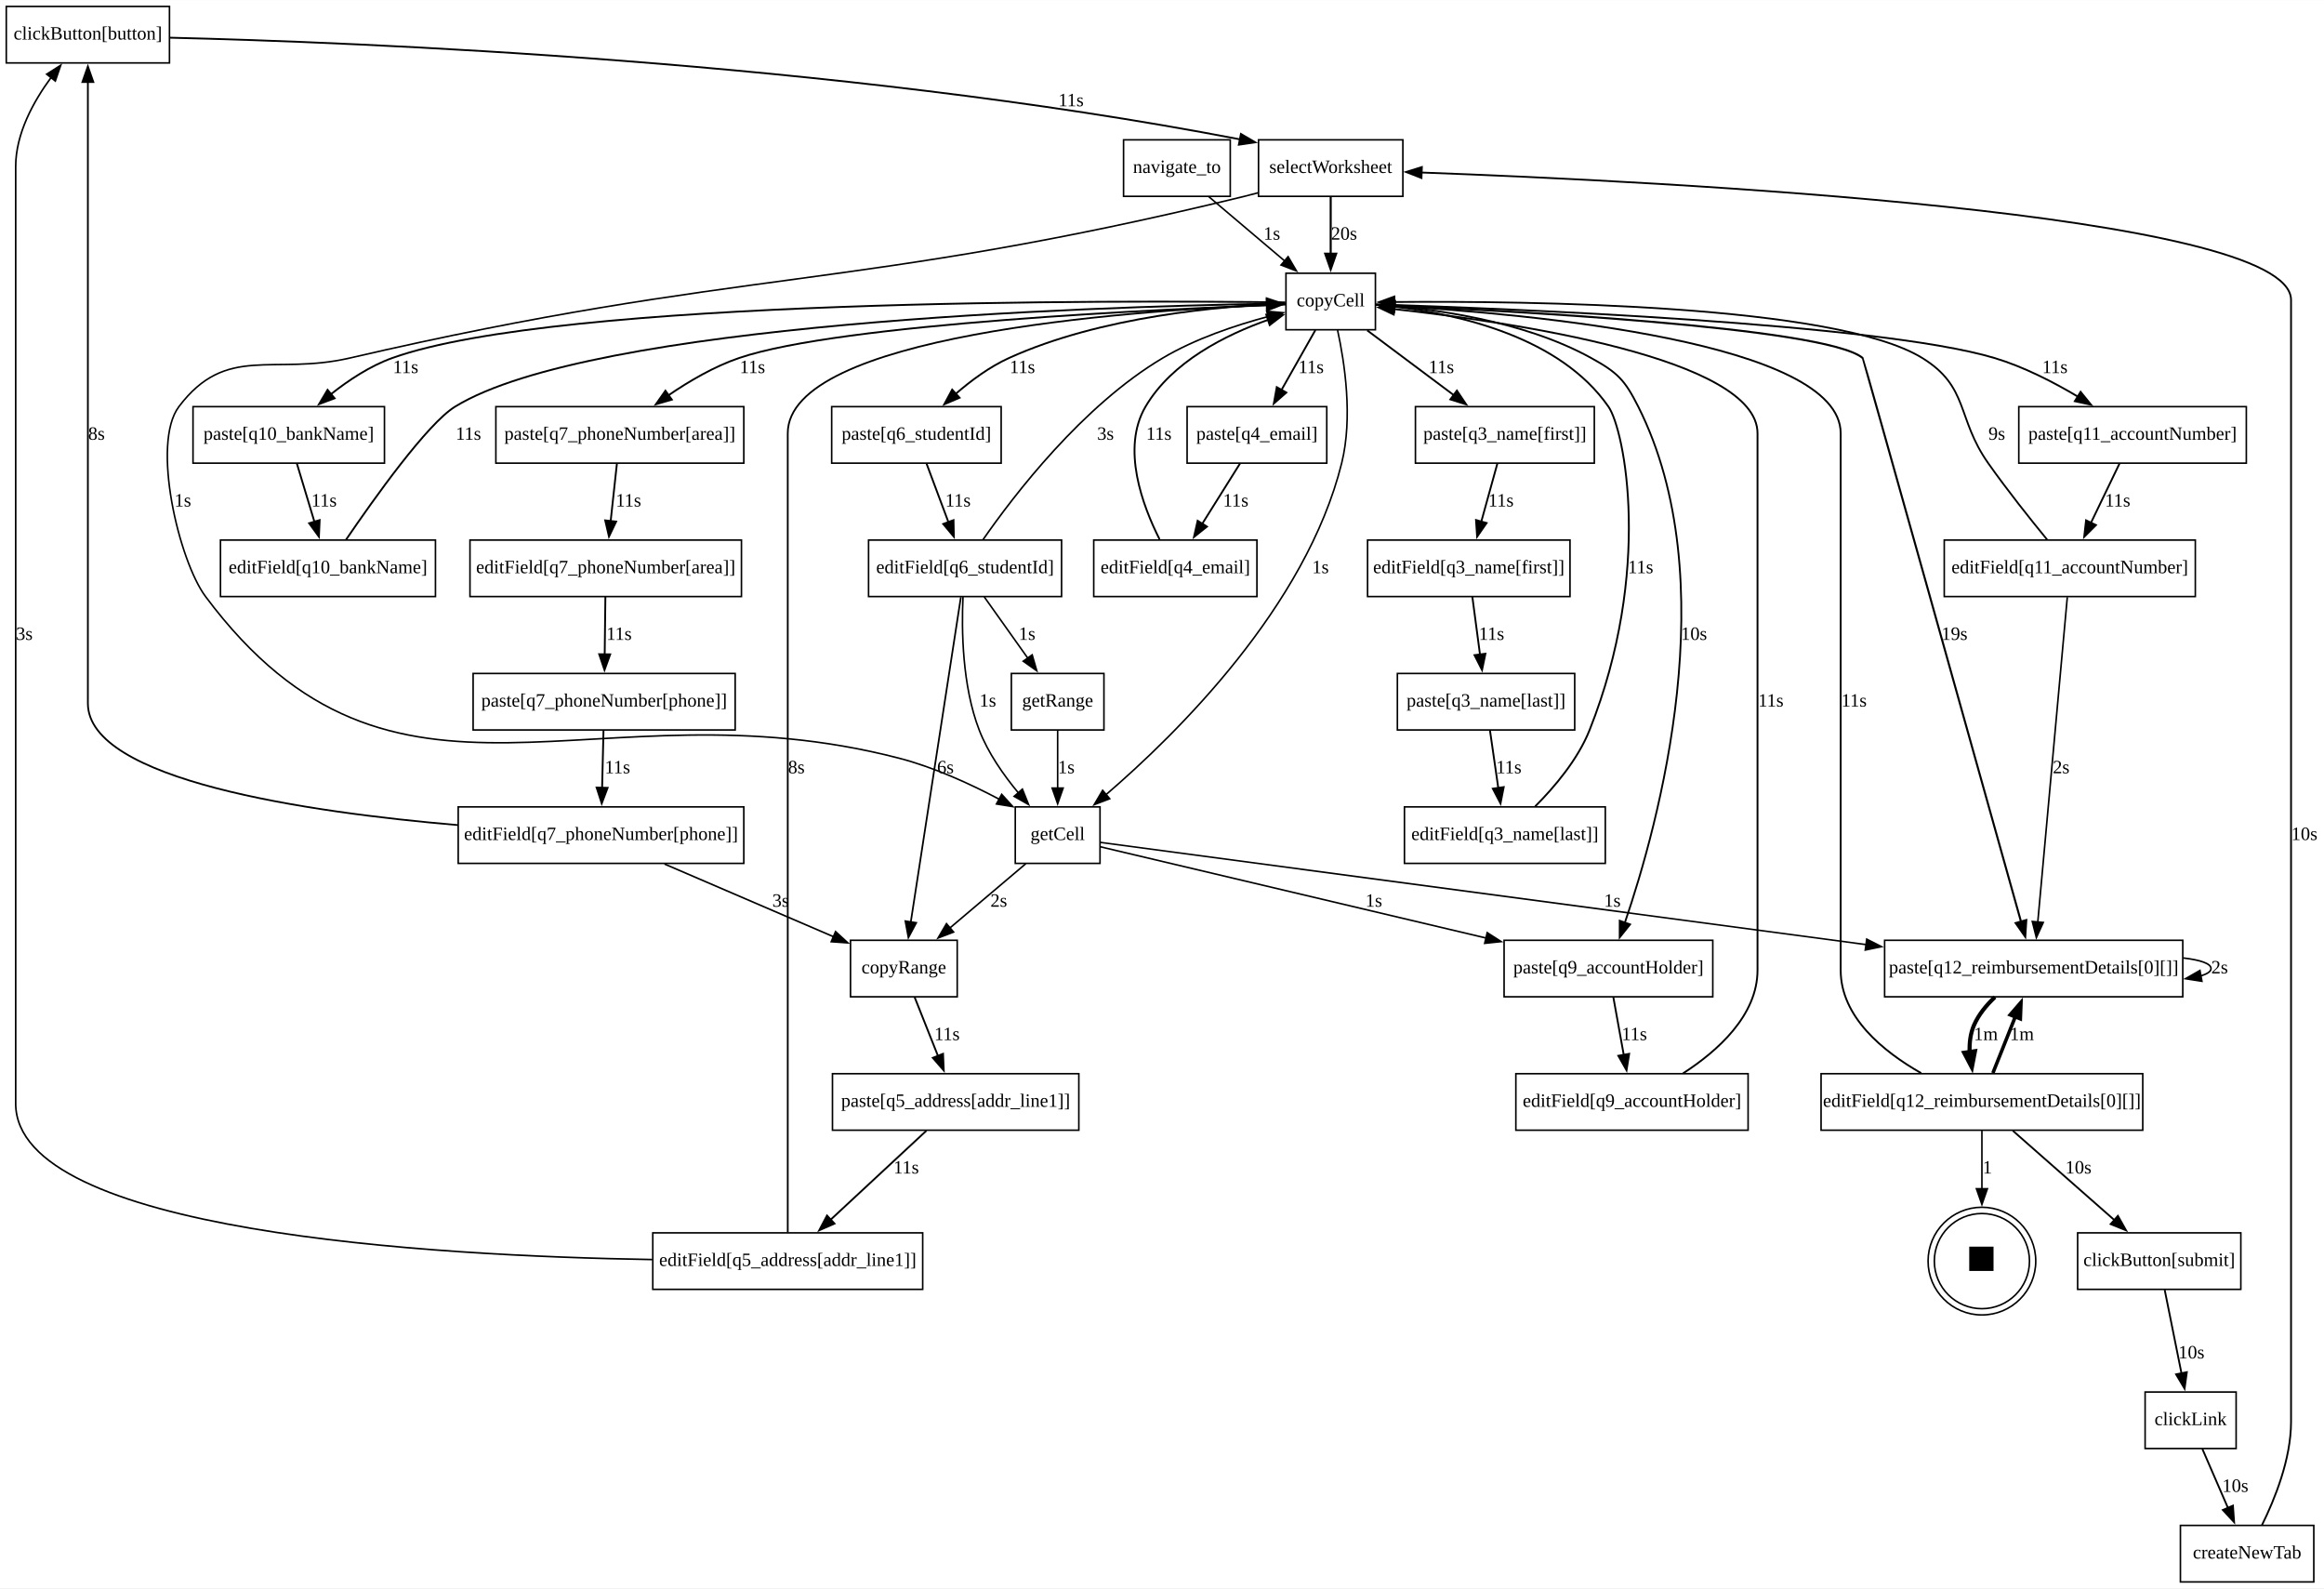
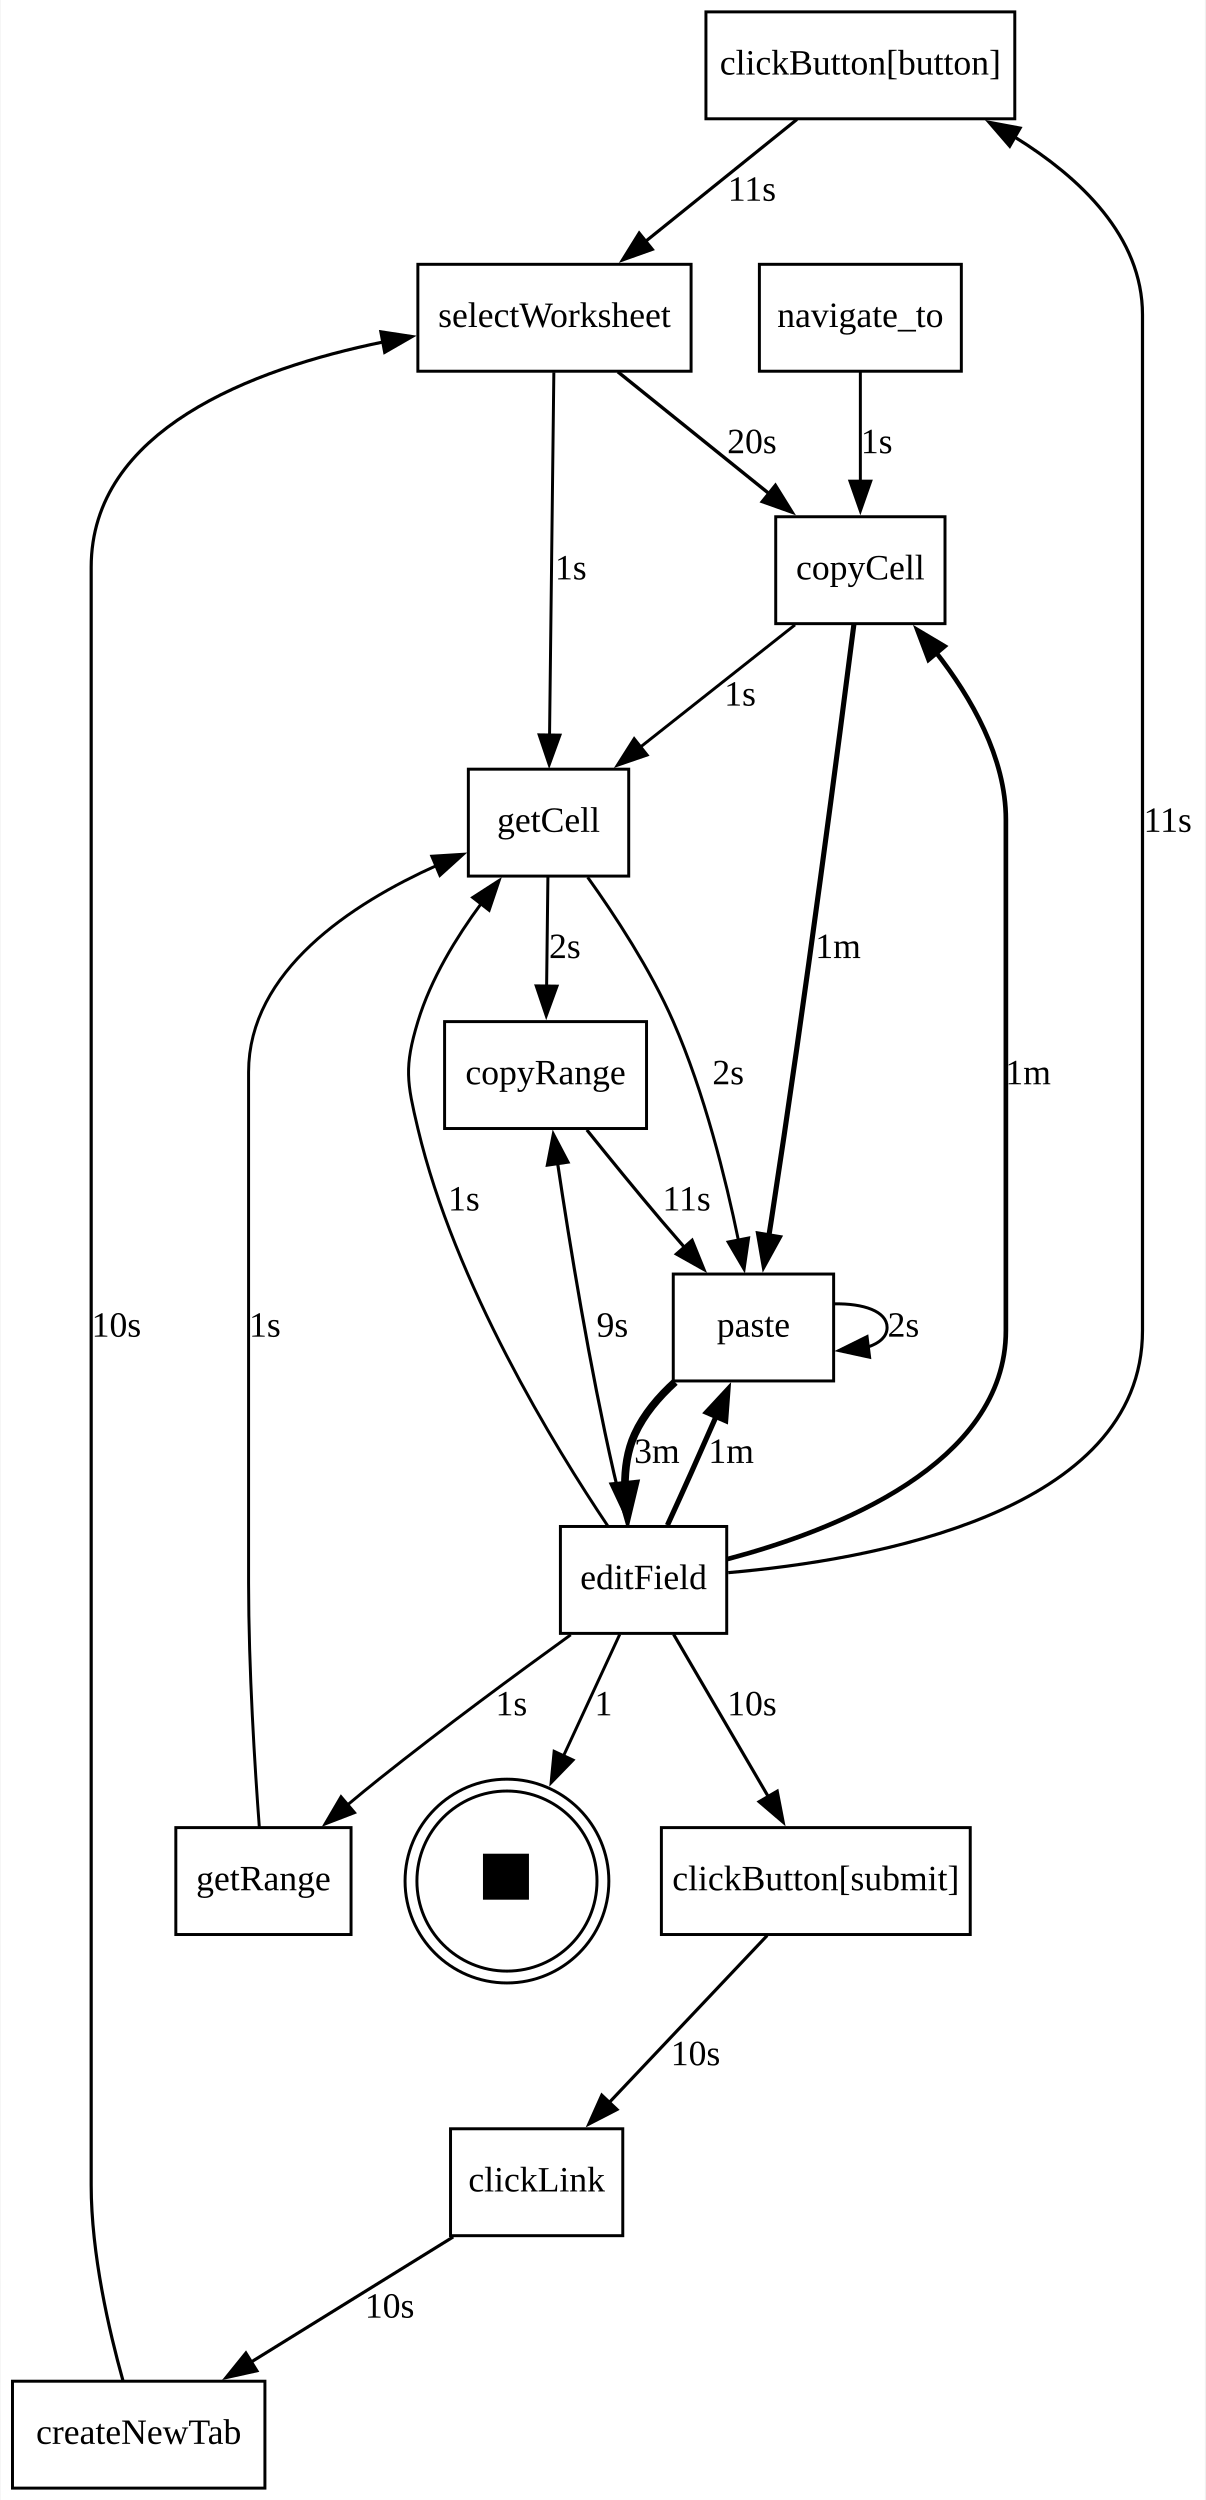
- <svg xmlns="http://www.w3.org/2000/svg" width="1481pt" height="1012pt" viewBox="0.00 0.00 1481.00 1011.81">
-   <g id="graph0" class="graph" transform="scale(1 1) rotate(0) translate(4 1007.81)">
-     <polygon fill="white" stroke="none" points="-4,4 -4,-1007.81 1477,-1007.81 1477,4 -4,4" />
+ <svg xmlns="http://www.w3.org/2000/svg" width="406pt" height="842pt" viewBox="0.00 0.00 405.50 841.81">
+   <g id="graph0" class="graph" transform="scale(1 1) rotate(0) translate(4 837.81)">
+     <polygon fill="white" stroke="none" points="-4,4 -4,-837.81 401.5,-837.81 401.5,4 -4,4" />
    <g id="node1" class="node">
-       <polygon fill="none" stroke="black" points="104,-1003.81 0,-1003.81 0,-967.81 104,-967.81 104,-1003.81" />
-       <text text-anchor="middle" x="52" y="-982.71" font-family="Times New Roman,serif" font-size="12.00">clickButton[button]</text>
+       <polygon fill="none" stroke="black" points="337.5,-833.81 233.5,-833.81 233.5,-797.81 337.5,-797.81 337.5,-833.81" />
+       <text text-anchor="middle" x="285.5" y="-812.71" font-family="Times New Roman,serif" font-size="12.00">clickButton[button]</text>
    </g>
-     <g id="node32" class="node">
-       <polygon fill="none" stroke="black" points="890,-918.81 798,-918.81 798,-882.81 890,-882.81 890,-918.81" />
-       <text text-anchor="middle" x="844" y="-897.71" font-family="Times New Roman,serif" font-size="12.00">selectWorksheet</text>
+     <g id="node12" class="node">
+       <polygon fill="none" stroke="black" points="228.5,-748.81 136.5,-748.81 136.5,-712.81 228.5,-712.81 228.5,-748.81" />
+       <text text-anchor="middle" x="182.5" y="-727.71" font-family="Times New Roman,serif" font-size="12.00">selectWorksheet</text>
    </g>
    <g id="edge1" class="edge">
-       <path fill="none" stroke="black" stroke-width="1.17" d="M104.36,-983.89C224.03,-980.99 526.62,-969.08 786.12,-919.14" />
-       <polygon fill="black" stroke="black" stroke-width="1.17" points="786.79,-922.57 795.93,-917.22 785.45,-915.7 786.79,-922.57" />
-       <text text-anchor="middle" x="678.5" y="-940.21" font-family="Times New Roman,serif" font-size="12.00">11s</text>
+       <path fill="none" stroke="black" stroke-width="1.08" d="M264.16,-797.61C249.34,-785.67 229.39,-769.59 212.91,-756.32" />
+       <polygon fill="black" stroke="black" stroke-width="1.08" points="215.42,-753.85 205.44,-750.3 211.03,-759.3 215.42,-753.85" />
+       <text text-anchor="middle" x="249" y="-770.21" font-family="Times New Roman,serif" font-size="12.00">11s</text>
    </g>
    <g id="node2" class="node">
-       <polygon fill="none" stroke="black" points="1424,-222.41 1320,-222.41 1320,-186.41 1424,-186.41 1424,-222.41" />
-       <text text-anchor="middle" x="1372" y="-201.31" font-family="Times New Roman,serif" font-size="12.00">clickButton[submit]</text>
+       <polygon fill="none" stroke="black" points="322.5,-222.41 218.5,-222.41 218.5,-186.41 322.5,-186.41 322.5,-222.41" />
+       <text text-anchor="middle" x="270.5" y="-201.31" font-family="Times New Roman,serif" font-size="12.00">clickButton[submit]</text>
    </g>
    <g id="node3" class="node">
-       <polygon fill="none" stroke="black" points="1421,-121 1363,-121 1363,-85 1421,-85 1421,-121" />
-       <text text-anchor="middle" x="1392" y="-99.9" font-family="Times New Roman,serif" font-size="12.00">clickLink</text>
+       <polygon fill="none" stroke="black" points="205.5,-121 147.5,-121 147.5,-85 205.5,-85 205.5,-121" />
+       <text text-anchor="middle" x="176.5" y="-99.9" font-family="Times New Roman,serif" font-size="12.00">clickLink</text>
    </g>
    <g id="edge2" class="edge">
-       <path fill="none" stroke="black" stroke-width="1.15" d="M1375.48,-186.09C1378.43,-171.43 1382.72,-150.1 1386.19,-132.86" />
-       <polygon fill="black" stroke="black" stroke-width="1.15" points="1389.6,-133.65 1388.15,-123.16 1382.74,-132.27 1389.6,-133.65" />
-       <text text-anchor="middle" x="1392.5" y="-142.4" font-family="Times New Roman,serif" font-size="12.00">10s</text>
+       <path fill="none" stroke="black" stroke-width="1.07" d="M254.13,-186.09C239.39,-170.51 217.54,-147.4 200.77,-129.67" />
+       <polygon fill="black" stroke="black" stroke-width="1.07" points="203.53,-127.49 194.11,-122.63 198.44,-132.3 203.53,-127.49" />
+       <text text-anchor="middle" x="230" y="-142.4" font-family="Times New Roman,serif" font-size="12.00">10s</text>
    </g>
    <g id="node6" class="node">
-       <polygon fill="none" stroke="black" points="1470.5,-36 1385.5,-36 1385.5,0 1470.5,0 1470.5,-36" />
-       <text text-anchor="middle" x="1428" y="-14.9" font-family="Times New Roman,serif" font-size="12.00">createNewTab</text>
+       <polygon fill="none" stroke="black" points="85,-36 0,-36 0,0 85,0 85,-36" />
+       <text text-anchor="middle" x="42.5" y="-14.9" font-family="Times New Roman,serif" font-size="12.00">createNewTab</text>
    </g>
    <g id="edge3" class="edge">
-       <path fill="none" stroke="black" stroke-width="1.15" d="M1399.46,-84.8C1404.21,-73.86 1410.46,-59.43 1415.91,-46.88" />
-       <polygon fill="black" stroke="black" stroke-width="1.15" points="1418.97,-48.62 1419.73,-38.06 1412.54,-45.84 1418.97,-48.62" />
-       <text text-anchor="middle" x="1420.5" y="-57.4" font-family="Times New Roman,serif" font-size="12.00">10s</text>
+       <path fill="none" stroke="black" stroke-width="1.07" d="M148.41,-84.6C128.67,-72.37 102.03,-55.87 80.4,-42.48" />
+       <polygon fill="black" stroke="black" stroke-width="1.07" points="82.27,-39.52 71.93,-37.23 78.59,-45.47 82.27,-39.52" />
+       <text text-anchor="middle" x="127" y="-57.4" font-family="Times New Roman,serif" font-size="12.00">10s</text>
    </g>
    <g id="node4" class="node">
-       <polygon fill="none" stroke="black" points="872.5,-833.81 815.5,-833.81 815.5,-797.81 872.5,-797.81 872.5,-833.81" />
-       <text text-anchor="middle" x="844" y="-812.71" font-family="Times New Roman,serif" font-size="12.00">copyCell</text>
+       <polygon fill="none" stroke="black" points="314,-663.81 257,-663.81 257,-627.81 314,-627.81 314,-663.81" />
+       <text text-anchor="middle" x="285.5" y="-642.71" font-family="Times New Roman,serif" font-size="12.00">copyCell</text>
    </g>
-     <g id="node18" class="node">
-       <polygon fill="none" stroke="black" points="697,-493.81 643,-493.81 643,-457.81 697,-457.81 697,-493.81" />
-       <text text-anchor="middle" x="670" y="-472.71" font-family="Times New Roman,serif" font-size="12.00">getCell</text>
+     <g id="node8" class="node">
+       <polygon fill="none" stroke="black" points="207.5,-578.81 153.5,-578.81 153.5,-542.81 207.5,-542.81 207.5,-578.81" />
+       <text text-anchor="middle" x="180.5" y="-557.71" font-family="Times New Roman,serif" font-size="12.00">getCell</text>
    </g>
    <g id="edge4" class="edge">
-       <path fill="none" stroke="black" d="M848.38,-797.56C852.86,-777.05 858.23,-741.92 851,-712.81 828.3,-621.43 746.11,-540.5 700.69,-501.49" />
-       <polygon fill="black" stroke="black" points="703.18,-499.01 693.28,-495.23 698.67,-504.36 703.18,-499.01" />
-       <text text-anchor="middle" x="837.5" y="-642.71" font-family="Times New Roman,serif" font-size="12.00">1s</text>
+       <path fill="none" stroke="black" d="M263.49,-627.41C248.37,-615.46 228.08,-599.43 211.36,-586.2" />
+       <polygon fill="black" stroke="black" points="213.69,-583.58 203.67,-580.13 209.34,-589.07 213.69,-583.58" />
+       <text text-anchor="middle" x="245" y="-600.21" font-family="Times New Roman,serif" font-size="12.00">1s</text>
    </g>
-     <g id="node21" class="node">
-       <polygon fill="none" stroke="black" points="241,-748.81 119,-748.81 119,-712.81 241,-712.81 241,-748.81" />
-       <text text-anchor="middle" x="180" y="-727.71" font-family="Times New Roman,serif" font-size="12.00">paste[q10_bankName]</text>
+     <g id="node11" class="node">
+       <polygon fill="none" stroke="black" points="276.5,-408.81 222.5,-408.81 222.5,-372.81 276.5,-372.81 276.5,-408.81" />
+       <text text-anchor="middle" x="249.5" y="-387.71" font-family="Times New Roman,serif" font-size="12.00">paste</text>
    </g>
    <g id="edge5" class="edge">
-       <path fill="none" stroke="black" stroke-width="1.17" d="M815.08,-815.26C710.51,-816.53 352.61,-817.96 246,-779.81 231.83,-774.74 218.05,-765.61 206.78,-756.66" />
-       <polygon fill="black" stroke="black" stroke-width="1.17" points="209.22,-754.14 199.31,-750.42 204.74,-759.52 209.22,-754.14" />
-       <text text-anchor="middle" x="254.5" y="-770.21" font-family="Times New Roman,serif" font-size="12.00">11s</text>
+       <path fill="none" stroke="black" stroke-width="1.73" d="M283.32,-627.54C278.62,-590.64 267.02,-501.38 255.5,-426.81 255.24,-425.11 254.96,-423.37 254.68,-421.6" />
+       <polygon fill="black" stroke="black" stroke-width="1.73" points="258.14,-421.11 253.04,-411.82 251.24,-422.26 258.14,-421.11" />
+       <text text-anchor="middle" x="278" y="-515.21" font-family="Times New Roman,serif" font-size="12.00">1m</text>
    </g>
-     <g id="node22" class="node">
-       <polygon fill="none" stroke="black" points="1427.5,-748.81 1282.5,-748.81 1282.5,-712.81 1427.5,-712.81 1427.5,-748.81" />
-       <text text-anchor="middle" x="1355" y="-727.71" font-family="Times New Roman,serif" font-size="12.00">paste[q11_accountNumber]</text>
+     <g id="node5" class="node">
+       <polygon fill="none" stroke="black" points="213.5,-493.81 145.5,-493.81 145.5,-457.81 213.5,-457.81 213.5,-493.81" />
+       <text text-anchor="middle" x="179.5" y="-472.71" font-family="Times New Roman,serif" font-size="12.00">copyRange</text>
    </g>
    <g id="edge6" class="edge">
-       <path fill="none" stroke="black" stroke-width="1.17" d="M872.89,-813.98C955.72,-811.34 1192.88,-802.01 1267,-779.81 1285.6,-774.24 1304.7,-764.41 1320.33,-755.09" />
-       <polygon fill="black" stroke="black" stroke-width="1.17" points="1321.89,-758.24 1328.56,-750.02 1318.21,-752.29 1321.89,-758.24" />
-       <text text-anchor="middle" x="1305.5" y="-770.21" font-family="Times New Roman,serif" font-size="12.00">11s</text>
-     </g>
-     <g id="node23" class="node">
-       <polygon fill="none" stroke="black" points="1387,-408.81 1197,-408.81 1197,-372.81 1387,-372.81 1387,-408.81" />
-       <text text-anchor="middle" x="1292" y="-387.71" font-family="Times New Roman,serif" font-size="12.00">paste[q12_reimbursementDetails[0][]]</text>
+       <path fill="none" stroke="black" stroke-width="1.08" d="M193.4,-457.34C200.77,-448.17 210.03,-436.8 218.5,-426.81 221.05,-423.81 223.74,-420.69 226.43,-417.61" />
+       <polygon fill="black" stroke="black" stroke-width="1.08" points="228.84,-420.17 232.82,-410.35 223.58,-415.54 228.84,-420.17" />
+       <text text-anchor="middle" x="227" y="-430.21" font-family="Times New Roman,serif" font-size="12.00">11s</text>
    </g>
    <g id="edge7" class="edge">
-       <path fill="none" stroke="black" stroke-width="1.3" d="M872.8,-813.67C950.38,-810.35 1159.47,-799.63 1183,-779.81 1183.45,-779.44 1258.76,-510.52 1283.92,-420.66" />
-       <polygon fill="black" stroke="black" stroke-width="1.3" points="1287.27,-421.69 1286.6,-411.11 1280.53,-419.8 1287.27,-421.69" />
-       <text text-anchor="middle" x="1241.5" y="-600.21" font-family="Times New Roman,serif" font-size="12.00">19s</text>
+       <path fill="none" stroke="black" stroke-width="1.07" d="M37.17,-36.3C32.52,-52.96 26.5,-78.96 26.5,-102 26.5,-646.81 26.5,-646.81 26.5,-646.81 26.5,-692.95 80.35,-713.53 124.77,-722.65" />
+       <polygon fill="black" stroke="black" stroke-width="1.07" points="124.05,-726.07 134.53,-724.48 125.34,-719.19 124.05,-726.07" />
+       <text text-anchor="middle" x="35" y="-387.71" font-family="Times New Roman,serif" font-size="12.00">10s</text>
    </g>
-     <g id="node24" class="node">
-       <polygon fill="none" stroke="black" points="1012,-748.81 898,-748.81 898,-712.81 1012,-712.81 1012,-748.81" />
-       <text text-anchor="middle" x="955" y="-727.71" font-family="Times New Roman,serif" font-size="12.00">paste[q3_name[first]]</text>
+     <g id="node7" class="node">
+       <polygon fill="none" stroke="black" points="240.5,-323.81 184.5,-323.81 184.5,-287.81 240.5,-287.81 240.5,-323.81" />
+       <text text-anchor="middle" x="212.5" y="-302.71" font-family="Times New Roman,serif" font-size="12.00">editField</text>
    </g>
    <g id="edge8" class="edge">
-       <path fill="none" stroke="black" stroke-width="1.17" d="M867.27,-797.41C883.25,-785.46 904.7,-769.43 922.38,-756.2" />
-       <polygon fill="black" stroke="black" stroke-width="1.17" points="924.43,-759.04 930.35,-750.25 920.24,-753.43 924.43,-759.04" />
-       <text text-anchor="middle" x="914.5" y="-770.21" font-family="Times New Roman,serif" font-size="12.00">11s</text>
-     </g>
-     <g id="node26" class="node">
-       <polygon fill="none" stroke="black" points="841.5,-748.81 752.5,-748.81 752.5,-712.81 841.5,-712.81 841.5,-748.81" />
-       <text text-anchor="middle" x="797" y="-727.71" font-family="Times New Roman,serif" font-size="12.00">paste[q4_email]</text>
+       <path fill="none" stroke="black" stroke-width="1.08" d="M241,-308.26C288.93,-312.39 380.5,-328.33 380.5,-389.81 380.5,-731.81 380.5,-731.81 380.5,-731.81 380.5,-758.14 359.55,-778.04 337.33,-791.75" />
+       <polygon fill="black" stroke="black" stroke-width="1.08" points="335.79,-788.6 328.86,-796.62 339.27,-794.67 335.79,-788.6" />
+       <text text-anchor="middle" x="389" y="-557.71" font-family="Times New Roman,serif" font-size="12.00">11s</text>
    </g>
    <g id="edge9" class="edge">
-       <path fill="none" stroke="black" stroke-width="1.17" d="M834.26,-797.61C828,-786.56 819.73,-771.95 812.57,-759.31" />
-       <polygon fill="black" stroke="black" stroke-width="1.17" points="815.73,-757.79 807.76,-750.81 809.64,-761.24 815.73,-757.79" />
-       <text text-anchor="middle" x="831.5" y="-770.21" font-family="Times New Roman,serif" font-size="12.00">11s</text>
-     </g>
-     <g id="node28" class="node">
-       <polygon fill="none" stroke="black" points="634,-748.81 526,-748.81 526,-712.81 634,-712.81 634,-748.81" />
-       <text text-anchor="middle" x="580" y="-727.71" font-family="Times New Roman,serif" font-size="12.00">paste[q6_studentId]</text>
+       <path fill="none" stroke="black" stroke-width="1.07" d="M222.6,-287.5C231.45,-272.34 244.45,-250.06 254.67,-232.53" />
+       <polygon fill="black" stroke="black" stroke-width="1.07" points="257.49,-234.66 259.5,-224.25 251.44,-231.13 257.49,-234.66" />
+       <text text-anchor="middle" x="249" y="-260.21" font-family="Times New Roman,serif" font-size="12.00">10s</text>
    </g>
    <g id="edge10" class="edge">
-       <path fill="none" stroke="black" stroke-width="1.17" d="M815.15,-814.45C774.2,-812.95 697.69,-806.44 639,-779.81 626.66,-774.21 614.74,-765.39 604.88,-756.83" />
-       <polygon fill="black" stroke="black" stroke-width="1.17" points="607.5,-754.49 597.75,-750.33 602.78,-759.66 607.5,-754.49" />
-       <text text-anchor="middle" x="647.5" y="-770.21" font-family="Times New Roman,serif" font-size="12.00">11s</text>
-     </g>
-     <g id="node29" class="node">
-       <polygon fill="none" stroke="black" points="470,-748.81 312,-748.81 312,-712.81 470,-712.81 470,-748.81" />
-       <text text-anchor="middle" x="391" y="-727.71" font-family="Times New Roman,serif" font-size="12.00">paste[q7_phoneNumber[area]]</text>
+       <path fill="none" stroke="black" stroke-width="1.57" d="M240.8,-312.85C276.84,-322.4 334.5,-344.72 334.5,-389.81 334.5,-561.81 334.5,-561.81 334.5,-561.81 334.5,-582.68 322.88,-602.91 310.95,-618.17" />
+       <polygon fill="black" stroke="black" stroke-width="1.57" points="308.46,-615.7 304.72,-625.61 313.82,-620.19 308.46,-615.7" />
+       <text text-anchor="middle" x="342" y="-472.71" font-family="Times New Roman,serif" font-size="12.00">1m</text>
    </g>
    <g id="edge11" class="edge">
-       <path fill="none" stroke="black" stroke-width="1.17" d="M815.21,-813.87C738.65,-811.11 531.49,-801.75 467,-779.81 451.11,-774.4 435.15,-765.06 421.99,-756.05" />
-       <polygon fill="black" stroke="black" stroke-width="1.17" points="424.13,-753.28 413.96,-750.32 420.06,-758.98 424.13,-753.28" />
-       <text text-anchor="middle" x="475.5" y="-770.21" font-family="Times New Roman,serif" font-size="12.00">11s</text>
-     </g>
-     <g id="node31" class="node">
-       <polygon fill="none" stroke="black" points="1087.5,-408.81 954.5,-408.81 954.5,-372.81 1087.5,-372.81 1087.5,-408.81" />
-       <text text-anchor="middle" x="1021" y="-387.71" font-family="Times New Roman,serif" font-size="12.00">paste[q9_accountHolder]</text>
+       <path fill="none" stroke="black" stroke-width="1.06" d="M207.15,-324.16C205.52,-329.76 203.82,-336.02 202.5,-341.81 194.35,-377.47 187.59,-419.09 183.55,-446.15" />
+       <polygon fill="black" stroke="black" stroke-width="1.06" points="180.11,-445.49 182.12,-455.89 187.04,-446.5 180.11,-445.49" />
+       <text text-anchor="middle" x="202" y="-387.71" font-family="Times New Roman,serif" font-size="12.00">9s</text>
    </g>
    <g id="edge12" class="edge">
-       <path fill="none" stroke="black" stroke-width="1.15" d="M872.78,-813.81C907.35,-811.52 966.17,-804.03 1010,-779.81 1026.78,-770.54 1031.38,-765.94 1040,-748.81 1095.69,-638.12 1052.97,-482.97 1031.46,-420.01" />
-       <polygon fill="black" stroke="black" stroke-width="1.15" points="1034.79,-418.94 1028.17,-410.67 1028.19,-421.26 1034.79,-418.94" />
-       <text text-anchor="middle" x="1075.5" y="-600.21" font-family="Times New Roman,serif" font-size="12.00">10s</text>
+       <path fill="none" stroke="black" d="M200.51,-323.9C182.41,-350.85 148.91,-405.56 136.5,-457.81 132.8,-473.38 131.86,-478.5 136.5,-493.81 140.83,-508.12 149.41,-522.17 157.85,-533.6" />
+       <polygon fill="black" stroke="black" points="154.97,-535.6 163.87,-541.34 160.49,-531.3 154.97,-535.6" />
+       <text text-anchor="middle" x="152" y="-430.21" font-family="Times New Roman,serif" font-size="12.00">1s</text>
    </g>
-     <g id="node5" class="node">
-       <polygon fill="none" stroke="black" points="606,-408.81 538,-408.81 538,-372.81 606,-372.81 606,-408.81" />
-       <text text-anchor="middle" x="572" y="-387.71" font-family="Times New Roman,serif" font-size="12.00">copyRange</text>
-     </g>
-     <g id="node27" class="node">
-       <polygon fill="none" stroke="black" points="683.5,-323.81 526.5,-323.81 526.5,-287.81 683.5,-287.81 683.5,-323.81" />
-       <text text-anchor="middle" x="605" y="-302.71" font-family="Times New Roman,serif" font-size="12.00">paste[q5_address[addr_line1]]</text>
+     <g id="node9" class="node">
+       <polygon fill="none" stroke="black" points="114,-222.41 55,-222.41 55,-186.41 114,-186.41 114,-222.41" />
+       <text text-anchor="middle" x="84.5" y="-201.31" font-family="Times New Roman,serif" font-size="12.00">getRange</text>
    </g>
    <g id="edge13" class="edge">
-       <path fill="none" stroke="black" stroke-width="1.17" d="M578.84,-372.61C583.14,-361.78 588.81,-347.54 593.76,-335.07" />
-       <polygon fill="black" stroke="black" stroke-width="1.17" points="596.96,-336.5 597.41,-325.91 590.46,-333.91 596.96,-336.5" />
-       <text text-anchor="middle" x="599.5" y="-345.21" font-family="Times New Roman,serif" font-size="12.00">11s</text>
+       <path fill="none" stroke="black" d="M187.98,-287.34C169.9,-274.29 144.86,-255.84 123.5,-238.81 119.99,-236.01 116.36,-233.03 112.78,-230.03" />
+       <polygon fill="black" stroke="black" points="115.16,-227.46 105.27,-223.65 110.63,-232.79 115.16,-227.46" />
+       <text text-anchor="middle" x="168" y="-260.21" font-family="Times New Roman,serif" font-size="12.00">1s</text>
    </g>
    <g id="edge14" class="edge">
-       <path fill="none" stroke="black" stroke-width="1.15" d="M1437.48,-36.24C1445.6,-52.64 1456,-78.28 1456,-102 1456,-816.81 1456,-816.81 1456,-816.81 1456,-872.42 1054.04,-892.41 901.64,-897.99" />
-       <polygon fill="black" stroke="black" stroke-width="1.15" points="901.86,-894.48 891.99,-898.33 902.11,-901.47 901.86,-894.48" />
-       <text text-anchor="middle" x="1464.5" y="-472.71" font-family="Times New Roman,serif" font-size="12.00">10s</text>
+       <path fill="none" stroke="black" stroke-width="1.76" d="M220.53,-324.23C223.1,-329.84 225.94,-336.08 228.5,-341.81 231.26,-347.98 234.19,-354.62 236.96,-360.93" />
+       <polygon fill="black" stroke="black" stroke-width="1.76" points="233.71,-362.24 240.92,-370.01 240.13,-359.44 233.71,-362.24" />
+       <text text-anchor="middle" x="242" y="-345.21" font-family="Times New Roman,serif" font-size="12.00">1m</text>
    </g>
-     <g id="node7" class="node">
-       <polygon fill="none" stroke="black" points="273.5,-663.81 136.5,-663.81 136.5,-627.81 273.5,-627.81 273.5,-663.81" />
-       <text text-anchor="middle" x="205" y="-642.71" font-family="Times New Roman,serif" font-size="12.00">editField[q10_bankName]</text>
+     <g id="node13" class="node">
+       <ellipse fill="none" stroke="black" cx="166.5" cy="-204.41" rx="30.32" ry="30.32" />
+       <ellipse fill="none" stroke="black" cx="166.5" cy="-204.41" rx="34.31" ry="34.31" />
+       <text text-anchor="start" x="156.5" y="-196.31" font-family="Times New Roman,serif" font-size="32.00">■</text>
+     </g>
+     <g id="edge23" class="edge">
+       <path fill="none" stroke="black" d="M204.49,-287.5C199.23,-276.13 192.11,-260.75 185.46,-246.38" />
+       <polygon fill="black" stroke="black" points="188.75,-245.15 181.37,-237.54 182.39,-248.09 188.75,-245.15" />
+       <text text-anchor="middle" x="199" y="-260.21" font-family="Times New Roman,serif" font-size="12.00">1</text>
    </g>
    <g id="edge15" class="edge">
-       <path fill="none" stroke="black" stroke-width="1.17" d="M216.41,-663.89C234.19,-689.99 268.28,-737.92 286,-748.81 372.9,-802.22 690.2,-812.41 803.47,-814.36" />
-       <polygon fill="black" stroke="black" stroke-width="1.17" points="803.2,-817.85 813.26,-814.51 803.31,-810.85 803.2,-817.85" />
-       <text text-anchor="middle" x="294.5" y="-727.71" font-family="Times New Roman,serif" font-size="12.00">11s</text>
-     </g>
-     <g id="node8" class="node">
-       <polygon fill="none" stroke="black" points="1395,-663.81 1235,-663.81 1235,-627.81 1395,-627.81 1395,-663.81" />
-       <text text-anchor="middle" x="1315" y="-642.71" font-family="Times New Roman,serif" font-size="12.00">editField[q11_accountNumber]</text>
+       <path fill="none" stroke="black" stroke-width="1.01" d="M180.29,-542.61C180.16,-531.89 179.99,-517.83 179.85,-505.45" />
+       <polygon fill="black" stroke="black" stroke-width="1.01" points="183.35,-505.75 179.73,-495.8 176.35,-505.84 183.35,-505.75" />
+       <text text-anchor="middle" x="186" y="-515.21" font-family="Times New Roman,serif" font-size="12.00">2s</text>
    </g>
    <g id="edge16" class="edge">
-       <path fill="none" stroke="black" stroke-width="1.13" d="M1300.57,-664.07C1289.83,-677.16 1275.01,-695.76 1263,-712.81 1242.76,-741.54 1250.93,-761.39 1221,-779.81 1165.52,-813.96 969.94,-816.21 884.47,-815.49" />
-       <polygon fill="black" stroke="black" stroke-width="1.13" points="884.68,-811.99 874.65,-815.38 884.61,-818.99 884.68,-811.99" />
-       <text text-anchor="middle" x="1268.5" y="-727.71" font-family="Times New Roman,serif" font-size="12.00">9s</text>
+       <path fill="none" stroke="black" stroke-width="1.01" d="M193.66,-542.44C202.86,-529.59 214.82,-511.35 222.5,-493.81 232.94,-469.97 240.11,-441.16 244.42,-420.25" />
+       <polygon fill="black" stroke="black" stroke-width="1.01" points="247.86,-420.94 246.34,-410.45 240.99,-419.59 247.86,-420.94" />
+       <text text-anchor="middle" x="241" y="-472.71" font-family="Times New Roman,serif" font-size="12.00">2s</text>
    </g>
    <g id="edge17" class="edge">
-       <path fill="none" stroke="black" stroke-width="1.02" d="M1313.42,-627.42C1309.51,-584.44 1299.37,-472.87 1294.58,-420.17" />
-       <polygon fill="black" stroke="black" stroke-width="1.02" points="1298.09,-420.16 1293.7,-410.52 1291.12,-420.8 1298.09,-420.16" />
-       <text text-anchor="middle" x="1309.5" y="-515.21" font-family="Times New Roman,serif" font-size="12.00">2s</text>
+       <path fill="none" stroke="black" d="M83.11,-222.63C81.63,-242.44 79.5,-275.95 79.5,-304.81 79.5,-476.81 79.5,-476.81 79.5,-476.81 79.5,-510.87 114.21,-533.52 142.93,-546.43" />
+       <polygon fill="black" stroke="black" points="141.2,-549.5 151.77,-550.16 143.92,-543.05 141.2,-549.5" />
+       <text text-anchor="middle" x="85" y="-387.71" font-family="Times New Roman,serif" font-size="12.00">1s</text>
    </g>
-     <g id="node9" class="node">
-       <polygon fill="none" stroke="black" points="1361.5,-323.81 1156.5,-323.81 1156.5,-287.81 1361.5,-287.81 1361.5,-323.81" />
-       <text text-anchor="middle" x="1259" y="-302.71" font-family="Times New Roman,serif" font-size="12.00">editField[q12_reimbursementDetails[0][]]</text>
+     <g id="node10" class="node">
+       <polygon fill="none" stroke="black" points="319.5,-748.81 251.5,-748.81 251.5,-712.81 319.5,-712.81 319.5,-748.81" />
+       <text text-anchor="middle" x="285.5" y="-727.71" font-family="Times New Roman,serif" font-size="12.00">navigate_to</text>
    </g>
    <g id="edge18" class="edge">
-       <path fill="none" stroke="black" stroke-width="1.15" d="M1278.68,-287.5C1296.56,-271.77 1323.14,-248.38 1343.37,-230.59" />
-       <polygon fill="black" stroke="black" stroke-width="1.15" points="1345.66,-233.24 1350.86,-224.01 1341.04,-227.98 1345.66,-233.24" />
-       <text text-anchor="middle" x="1320.5" y="-260.21" font-family="Times New Roman,serif" font-size="12.00">10s</text>
+       <path fill="none" stroke="black" d="M285.5,-712.61C285.5,-701.89 285.5,-687.83 285.5,-675.45" />
+       <polygon fill="black" stroke="black" points="289,-675.79 285.5,-665.79 282,-675.79 289,-675.79" />
+       <text text-anchor="middle" x="291" y="-685.21" font-family="Times New Roman,serif" font-size="12.00">1s</text>
    </g>
    <g id="edge19" class="edge">
-       <path fill="none" stroke="black" stroke-width="1.17" d="M1220.31,-324.16C1195.92,-338.02 1169,-360.05 1169,-389.81 1169,-731.81 1169,-731.81 1169,-731.81 1169,-789.93 971.41,-807.88 884.36,-812.96" />
-       <polygon fill="black" stroke="black" stroke-width="1.17" points="884.4,-809.46 874.6,-813.5 884.78,-816.45 884.4,-809.46" />
-       <text text-anchor="middle" x="1177.5" y="-557.71" font-family="Times New Roman,serif" font-size="12.00">11s</text>
+       <path fill="none" stroke="black" stroke-width="2.6" d="M223.1,-372.46C217.6,-367.47 212.55,-361.53 209.5,-354.81 207.05,-349.42 206.19,-343.34 206.23,-337.36" />
+       <polygon fill="black" stroke="black" stroke-width="2.6" points="209.66,-338.18 207.2,-327.88 202.7,-337.47 209.66,-338.18" />
+       <text text-anchor="middle" x="217" y="-345.21" font-family="Times New Roman,serif" font-size="12.00">3m</text>
    </g>
    <g id="edge20" class="edge">
-       <path fill="none" stroke="black" stroke-width="2.23" d="M1265.99,-324.25C1268.23,-329.86 1270.73,-336.1 1273,-341.81 1275.4,-347.84 1277.96,-354.3 1280.41,-360.47" />
-       <polygon fill="black" stroke="black" stroke-width="2.23" points="1276.98,-361.32 1283.91,-369.33 1283.49,-358.75 1276.98,-361.32" />
-       <text text-anchor="middle" x="1284.5" y="-345.21" font-family="Times New Roman,serif" font-size="12.00">1m</text>
-     </g>
-     <g id="node33" class="node">
-       <ellipse fill="none" stroke="black" cx="1259" cy="-204.41" rx="30.32" ry="30.32" />
-       <ellipse fill="none" stroke="black" cx="1259" cy="-204.41" rx="34.31" ry="34.31" />
-       <text text-anchor="start" x="1249" y="-196.31" font-family="Times New Roman,serif" font-size="32.00">■</text>
-     </g>
-     <g id="edge53" class="edge">
-       <path fill="none" stroke="black" d="M1259,-287.5C1259,-277.17 1259,-263.54 1259,-250.36" />
-       <polygon fill="black" stroke="black" points="1262.5,-250.5 1259,-240.5 1255.5,-250.5 1262.5,-250.5" />
-       <text text-anchor="middle" x="1262.5" y="-260.21" font-family="Times New Roman,serif" font-size="12.00">1</text>
-     </g>
-     <g id="node10" class="node">
-       <polygon fill="none" stroke="black" points="996.5,-663.81 867.5,-663.81 867.5,-627.81 996.5,-627.81 996.5,-663.81" />
-       <text text-anchor="middle" x="932" y="-642.71" font-family="Times New Roman,serif" font-size="12.00">editField[q3_name[first]]</text>
-     </g>
-     <g id="node25" class="node">
-       <polygon fill="none" stroke="black" points="999.5,-578.81 886.5,-578.81 886.5,-542.81 999.5,-542.81 999.5,-578.81" />
-       <text text-anchor="middle" x="943" y="-557.71" font-family="Times New Roman,serif" font-size="12.00">paste[q3_name[last]]</text>
+       <path fill="none" stroke="black" stroke-width="1.01" d="M276.74,-398.77C286.52,-398.94 294.5,-396.29 294.5,-390.81 294.5,-387.73 291.98,-385.54 288.03,-384.25" />
+       <polygon fill="black" stroke="black" stroke-width="1.01" points="288.61,-380.79 278.25,-383.04 287.75,-387.74 288.61,-380.79" />
+       <text text-anchor="middle" x="300" y="-387.71" font-family="Times New Roman,serif" font-size="12.00">2s</text>
    </g>
    <g id="edge21" class="edge">
-       <path fill="none" stroke="black" stroke-width="1.17" d="M934.28,-627.61C935.69,-617 937.53,-603.12 939.15,-590.84" />
-       <polygon fill="black" stroke="black" stroke-width="1.17" points="942.61,-591.4 940.45,-581.02 935.67,-590.48 942.61,-591.4" />
-       <text text-anchor="middle" x="946.5" y="-600.21" font-family="Times New Roman,serif" font-size="12.00">11s</text>
-     </g>
-     <g id="node11" class="node">
-       <polygon fill="none" stroke="black" points="1019,-493.81 891,-493.81 891,-457.81 1019,-457.81 1019,-493.81" />
-       <text text-anchor="middle" x="955" y="-472.71" font-family="Times New Roman,serif" font-size="12.00">editField[q3_name[last]]</text>
+       <path fill="none" stroke="black" stroke-width="1.15" d="M203.84,-712.61C218.66,-700.67 238.61,-684.59 255.09,-671.32" />
+       <polygon fill="black" stroke="black" stroke-width="1.15" points="256.89,-674.36 262.48,-665.36 252.5,-668.91 256.89,-674.36" />
+       <text text-anchor="middle" x="249" y="-685.21" font-family="Times New Roman,serif" font-size="12.00">20s</text>
    </g>
    <g id="edge22" class="edge">
-       <path fill="none" stroke="black" stroke-width="1.17" d="M974.3,-494.12C986.57,-506.38 1001.51,-523.96 1009,-542.81 1049.24,-644.11 1031.31,-733.96 1021,-748.81 990.37,-792.92 926.53,-807.6 884.48,-812.46" />
-       <polygon fill="black" stroke="black" stroke-width="1.17" points="884.34,-808.96 874.73,-813.43 885.03,-815.92 884.34,-808.96" />
-       <text text-anchor="middle" x="1041.5" y="-642.71" font-family="Times New Roman,serif" font-size="12.00">11s</text>
-     </g>
-     <g id="node12" class="node">
-       <polygon fill="none" stroke="black" points="797,-663.81 693,-663.81 693,-627.81 797,-627.81 797,-663.81" />
-       <text text-anchor="middle" x="745" y="-642.71" font-family="Times New Roman,serif" font-size="12.00">editField[q4_email]</text>
-     </g>
-     <g id="edge23" class="edge">
-       <path fill="none" stroke="black" stroke-width="1.17" d="M734.95,-664.29C724.13,-685.66 710.42,-722.24 726,-748.81 742.8,-777.46 777.08,-794.6 804.39,-804.21" />
-       <polygon fill="black" stroke="black" stroke-width="1.17" points="802.94,-807.42 813.53,-807.21 805.12,-800.77 802.94,-807.42" />
-       <text text-anchor="middle" x="734.5" y="-727.71" font-family="Times New Roman,serif" font-size="12.00">11s</text>
-     </g>
-     <g id="node13" class="node">
-       <polygon fill="none" stroke="black" points="584,-222.41 412,-222.41 412,-186.41 584,-186.41 584,-222.41" />
-       <text text-anchor="middle" x="498" y="-201.31" font-family="Times New Roman,serif" font-size="12.00">editField[q5_address[addr_line1]]</text>
-     </g>
-     <g id="edge24" class="edge">
-       <path fill="none" stroke="black" stroke-width="1.03" d="M411.74,-205.39C270.63,-207.72 6,-223.01 6,-304.81 6,-901.81 6,-901.81 6,-901.81 6,-922.69 17.27,-943.23 28.65,-958.65" />
-       <polygon fill="black" stroke="black" stroke-width="1.03" points="25.75,-960.63 34.69,-966.33 31.25,-956.3 25.75,-960.63" />
-       <text text-anchor="middle" x="11.5" y="-600.21" font-family="Times New Roman,serif" font-size="12.00">3s</text>
-     </g>
-     <g id="edge25" class="edge">
-       <path fill="none" stroke="black" stroke-width="1.12" d="M498,-222.65C498,-242.47 498,-275.99 498,-304.81 498,-731.81 498,-731.81 498,-731.81 498,-794.03 712.27,-809.73 803.57,-813.59" />
-       <polygon fill="black" stroke="black" stroke-width="1.12" points="803.28,-817.08 813.41,-813.97 803.55,-810.08 803.28,-817.08" />
-       <text text-anchor="middle" x="503.5" y="-515.21" font-family="Times New Roman,serif" font-size="12.00">8s</text>
-     </g>
-     <g id="node14" class="node">
-       <polygon fill="none" stroke="black" points="672.5,-663.81 549.5,-663.81 549.5,-627.81 672.5,-627.81 672.5,-663.81" />
-       <text text-anchor="middle" x="611" y="-642.71" font-family="Times New Roman,serif" font-size="12.00">editField[q6_studentId]</text>
-     </g>
-     <g id="edge26" class="edge">
-       <path fill="none" stroke="black" stroke-width="1.03" d="M622.38,-663.98C642.19,-692.49 685.84,-749.48 737,-779.81 757.71,-792.09 783.27,-800.66 804.21,-806.24" />
-       <polygon fill="black" stroke="black" stroke-width="1.03" points="803.24,-809.6 813.79,-808.66 804.95,-802.82 803.24,-809.6" />
-       <text text-anchor="middle" x="700.5" y="-727.71" font-family="Times New Roman,serif" font-size="12.00">3s</text>
-     </g>
-     <g id="edge27" class="edge">
-       <path fill="none" stroke="black" stroke-width="1.08" d="M608.32,-627.42C601.69,-584.44 584.5,-472.87 576.37,-420.17" />
-       <polygon fill="black" stroke="black" stroke-width="1.08" points="579.88,-419.96 574.9,-410.61 572.96,-421.03 579.88,-419.96" />
-       <text text-anchor="middle" x="598.5" y="-515.21" font-family="Times New Roman,serif" font-size="12.00">6s</text>
-     </g>
-     <g id="edge28" class="edge">
-       <path fill="none" stroke="black" d="M609.68,-627.56C608.72,-606.74 609.12,-571.01 620,-542.81 625.63,-528.21 635.52,-514.09 645.02,-502.68" />
-       <polygon fill="black" stroke="black" points="647.53,-505.13 651.48,-495.29 642.26,-500.52 647.53,-505.13" />
-       <text text-anchor="middle" x="625.5" y="-557.71" font-family="Times New Roman,serif" font-size="12.00">1s</text>
-     </g>
-     <g id="node19" class="node">
-       <polygon fill="none" stroke="black" points="699.5,-578.81 640.5,-578.81 640.5,-542.81 699.5,-542.81 699.5,-578.81" />
-       <text text-anchor="middle" x="670" y="-557.71" font-family="Times New Roman,serif" font-size="12.00">getRange</text>
-     </g>
-     <g id="edge29" class="edge">
-       <path fill="none" stroke="black" d="M623.22,-627.61C631.24,-616.34 641.88,-601.37 650.99,-588.55" />
-       <polygon fill="black" stroke="black" points="653.77,-590.68 656.71,-580.51 648.06,-586.63 653.77,-590.68" />
-       <text text-anchor="middle" x="650.5" y="-600.21" font-family="Times New Roman,serif" font-size="12.00">1s</text>
-     </g>
-     <g id="node15" class="node">
-       <polygon fill="none" stroke="black" points="468.5,-663.81 295.5,-663.81 295.5,-627.81 468.5,-627.81 468.5,-663.81" />
-       <text text-anchor="middle" x="382" y="-642.71" font-family="Times New Roman,serif" font-size="12.00">editField[q7_phoneNumber[area]]</text>
-     </g>
-     <g id="node30" class="node">
-       <polygon fill="none" stroke="black" points="464.5,-578.81 297.5,-578.81 297.5,-542.81 464.5,-542.81 464.5,-578.81" />
-       <text text-anchor="middle" x="381" y="-557.71" font-family="Times New Roman,serif" font-size="12.00">paste[q7_phoneNumber[phone]]</text>
-     </g>
-     <g id="edge30" class="edge">
-       <path fill="none" stroke="black" stroke-width="1.17" d="M381.79,-627.61C381.66,-617 381.5,-603.12 381.35,-590.84" />
-       <polygon fill="black" stroke="black" stroke-width="1.17" points="384.85,-591 381.23,-581.04 377.85,-591.08 384.85,-591" />
-       <text text-anchor="middle" x="390.5" y="-600.21" font-family="Times New Roman,serif" font-size="12.00">11s</text>
-     </g>
-     <g id="node16" class="node">
-       <polygon fill="none" stroke="black" points="470,-493.81 288,-493.81 288,-457.81 470,-457.81 470,-493.81" />
-       <text text-anchor="middle" x="379" y="-472.71" font-family="Times New Roman,serif" font-size="12.00">editField[q7_phoneNumber[phone]]</text>
-     </g>
-     <g id="edge31" class="edge">
-       <path fill="none" stroke="black" stroke-width="1.12" d="M287.91,-482.2C191.16,-490.48 52,-510.9 52,-559.81 52,-901.81 52,-901.81 52,-901.81 52,-919.84 52,-940.07 52,-956.04" />
-       <polygon fill="black" stroke="black" stroke-width="1.12" points="48.5,-955.63 52,-965.63 55.5,-955.63 48.5,-955.63" />
-       <text text-anchor="middle" x="57.5" y="-727.71" font-family="Times New Roman,serif" font-size="12.00">8s</text>
-     </g>
-     <g id="edge32" class="edge">
-       <path fill="none" stroke="black" stroke-width="1.03" d="M419.46,-457.41C450.94,-443.87 494.6,-425.1 527.14,-411.1" />
-       <polygon fill="black" stroke="black" stroke-width="1.03" points="528.48,-414.34 536.29,-407.17 525.72,-407.91 528.48,-414.34" />
-       <text text-anchor="middle" x="493.5" y="-430.21" font-family="Times New Roman,serif" font-size="12.00">3s</text>
-     </g>
-     <g id="node17" class="node">
-       <polygon fill="none" stroke="black" points="1110,-323.81 962,-323.81 962,-287.81 1110,-287.81 1110,-323.81" />
-       <text text-anchor="middle" x="1036" y="-302.71" font-family="Times New Roman,serif" font-size="12.00">editField[q9_accountHolder]</text>
-     </g>
-     <g id="edge33" class="edge">
-       <path fill="none" stroke="black" stroke-width="1.17" d="M1068.54,-324.02C1090.69,-338.33 1116,-360.99 1116,-389.81 1116,-731.81 1116,-731.81 1116,-731.81 1116,-779.67 959.99,-802.64 884.28,-810.98" />
-       <polygon fill="black" stroke="black" stroke-width="1.17" points="884.18,-807.47 874.61,-812 884.92,-814.43 884.18,-807.47" />
-       <text text-anchor="middle" x="1124.5" y="-557.71" font-family="Times New Roman,serif" font-size="12.00">11s</text>
-     </g>
-     <g id="edge34" class="edge">
-       <path fill="none" stroke="black" stroke-width="1.02" d="M649.69,-457.61C635.73,-445.79 616.96,-429.89 601.37,-416.69" />
-       <polygon fill="black" stroke="black" stroke-width="1.02" points="603.68,-414.06 593.79,-410.27 599.16,-419.4 603.68,-414.06" />
-       <text text-anchor="middle" x="632.5" y="-430.21" font-family="Times New Roman,serif" font-size="12.00">2s</text>
-     </g>
-     <g id="edge35" class="edge">
-       <path fill="none" stroke="black" d="M697.13,-471.19C780.76,-460.03 1037.86,-425.72 1185.25,-406.06" />
-       <polygon fill="black" stroke="black" points="1185.59,-409.54 1195.04,-404.75 1184.66,-402.6 1185.59,-409.54" />
-       <text text-anchor="middle" x="1023.5" y="-430.21" font-family="Times New Roman,serif" font-size="12.00">1s</text>
-     </g>
-     <g id="edge36" class="edge">
-       <path fill="none" stroke="black" d="M697.25,-468.37C749.48,-456.02 865.4,-428.61 943.39,-410.16" />
-       <polygon fill="black" stroke="black" points="943.74,-413.68 952.66,-407.97 942.13,-406.87 943.74,-413.68" />
-       <text text-anchor="middle" x="871.5" y="-430.21" font-family="Times New Roman,serif" font-size="12.00">1s</text>
-     </g>
-     <g id="edge37" class="edge">
-       <path fill="none" stroke="black" d="M670,-542.61C670,-531.89 670,-517.83 670,-505.45" />
-       <polygon fill="black" stroke="black" points="673.5,-505.79 670,-495.79 666.5,-505.79 673.5,-505.79" />
-       <text text-anchor="middle" x="675.5" y="-515.21" font-family="Times New Roman,serif" font-size="12.00">1s</text>
-     </g>
-     <g id="node20" class="node">
-       <polygon fill="none" stroke="black" points="780,-918.81 712,-918.81 712,-882.81 780,-882.81 780,-918.81" />
-       <text text-anchor="middle" x="746" y="-897.71" font-family="Times New Roman,serif" font-size="12.00">navigate_to</text>
-     </g>
-     <g id="edge38" class="edge">
-       <path fill="none" stroke="black" d="M766.31,-882.61C780.27,-870.79 799.04,-854.89 814.63,-841.69" />
-       <polygon fill="black" stroke="black" points="816.86,-844.38 822.23,-835.25 812.34,-839.04 816.86,-844.38" />
-       <text text-anchor="middle" x="806.5" y="-855.21" font-family="Times New Roman,serif" font-size="12.00">1s</text>
-     </g>
-     <g id="edge39" class="edge">
-       <path fill="none" stroke="black" stroke-width="1.17" d="M185.18,-712.61C188.41,-701.89 192.65,-687.83 196.37,-675.45" />
-       <polygon fill="black" stroke="black" stroke-width="1.17" points="199.7,-676.55 199.23,-665.96 193,-674.53 199.7,-676.55" />
-       <text text-anchor="middle" x="202.5" y="-685.21" font-family="Times New Roman,serif" font-size="12.00">11s</text>
-     </g>
-     <g id="edge40" class="edge">
-       <path fill="none" stroke="black" stroke-width="1.17" d="M1346.71,-712.61C1341.44,-701.67 1334.49,-687.24 1328.44,-674.69" />
-       <polygon fill="black" stroke="black" stroke-width="1.17" points="1331.68,-673.35 1324.18,-665.86 1325.37,-676.39 1331.68,-673.35" />
-       <text text-anchor="middle" x="1345.5" y="-685.21" font-family="Times New Roman,serif" font-size="12.00">11s</text>
-     </g>
-     <g id="edge41" class="edge">
-       <path fill="none" stroke="black" stroke-width="2.6" d="M1267.29,-372.62C1261.91,-367.56 1256.95,-361.55 1254,-354.81 1251.62,-349.37 1250.93,-343.27 1251.2,-337.28" />
-       <polygon fill="black" stroke="black" stroke-width="2.6" points="1254.6,-338.19 1252.59,-327.79 1247.67,-337.17 1254.6,-338.19" />
-       <text text-anchor="middle" x="1261.5" y="-345.21" font-family="Times New Roman,serif" font-size="12.00">1m</text>
-     </g>
-     <g id="edge42" class="edge">
-       <path fill="none" stroke="black" stroke-width="1.02" d="M1387.22,-397.56C1398.01,-396.3 1405,-394.05 1405,-390.81 1405,-388.89 1402.53,-387.31 1398.27,-386.09" />
-       <polygon fill="black" stroke="black" stroke-width="1.02" points="1399.2,-382.7 1388.73,-384.34 1397.93,-389.58 1399.2,-382.7" />
-       <text text-anchor="middle" x="1410.5" y="-387.71" font-family="Times New Roman,serif" font-size="12.00">2s</text>
-     </g>
-     <g id="edge43" class="edge">
-       <path fill="none" stroke="black" stroke-width="1.17" d="M950.23,-712.61C947.26,-701.89 943.37,-687.83 939.94,-675.45" />
-       <polygon fill="black" stroke="black" stroke-width="1.17" points="943.35,-674.68 937.31,-665.97 936.61,-676.55 943.35,-674.68" />
-       <text text-anchor="middle" x="952.5" y="-685.21" font-family="Times New Roman,serif" font-size="12.00">11s</text>
-     </g>
-     <g id="edge44" class="edge">
-       <path fill="none" stroke="black" stroke-width="1.17" d="M945.49,-542.61C947.02,-532 949.03,-518.12 950.8,-505.84" />
-       <polygon fill="black" stroke="black" stroke-width="1.17" points="954.26,-506.42 952.22,-496.02 947.33,-505.42 954.26,-506.42" />
-       <text text-anchor="middle" x="957.5" y="-515.21" font-family="Times New Roman,serif" font-size="12.00">11s</text>
-     </g>
-     <g id="edge45" class="edge">
-       <path fill="none" stroke="black" stroke-width="1.17" d="M786.23,-712.61C779.23,-701.45 769.97,-686.66 761.99,-673.93" />
-       <polygon fill="black" stroke="black" stroke-width="1.17" points="765.15,-672.38 756.88,-665.77 759.22,-676.1 765.15,-672.38" />
-       <text text-anchor="middle" x="783.5" y="-685.21" font-family="Times New Roman,serif" font-size="12.00">11s</text>
-     </g>
-     <g id="edge46" class="edge">
-       <path fill="none" stroke="black" stroke-width="1.17" d="M586.36,-287.5C569.51,-271.84 544.49,-248.59 525.37,-230.83" />
-       <polygon fill="black" stroke="black" stroke-width="1.17" points="527.79,-228.3 518.08,-224.06 523.02,-233.43 527.79,-228.3" />
-       <text text-anchor="middle" x="573.5" y="-260.21" font-family="Times New Roman,serif" font-size="12.00">11s</text>
-     </g>
-     <g id="edge47" class="edge">
-       <path fill="none" stroke="black" stroke-width="1.17" d="M586.42,-712.61C590.47,-701.78 595.79,-687.54 600.45,-675.07" />
-       <polygon fill="black" stroke="black" stroke-width="1.17" points="603.64,-676.52 603.86,-665.93 597.08,-674.07 603.64,-676.52" />
-       <text text-anchor="middle" x="606.5" y="-685.21" font-family="Times New Roman,serif" font-size="12.00">11s</text>
-     </g>
-     <g id="edge48" class="edge">
-       <path fill="none" stroke="black" stroke-width="1.17" d="M389.14,-712.61C387.98,-702 386.48,-688.12 385.15,-675.84" />
-       <polygon fill="black" stroke="black" stroke-width="1.17" points="388.64,-675.59 384.08,-666.03 381.68,-676.35 388.64,-675.59" />
-       <text text-anchor="middle" x="396.5" y="-685.21" font-family="Times New Roman,serif" font-size="12.00">11s</text>
-     </g>
-     <g id="edge49" class="edge">
-       <path fill="none" stroke="black" stroke-width="1.17" d="M380.59,-542.61C380.33,-532 380,-518.12 379.7,-505.84" />
-       <polygon fill="black" stroke="black" stroke-width="1.17" points="383.2,-505.95 379.46,-496.04 376.21,-506.12 383.2,-505.95" />
-       <text text-anchor="middle" x="389.5" y="-515.21" font-family="Times New Roman,serif" font-size="12.00">11s</text>
-     </g>
-     <g id="edge50" class="edge">
-       <path fill="none" stroke="black" stroke-width="1.17" d="M1024.11,-372.61C1026.03,-362 1028.54,-348.12 1030.75,-335.84" />
-       <polygon fill="black" stroke="black" stroke-width="1.17" points="1034.2,-336.47 1032.53,-326.01 1027.31,-335.23 1034.2,-336.47" />
-       <text text-anchor="middle" x="1037.5" y="-345.21" font-family="Times New Roman,serif" font-size="12.00">11s</text>
-     </g>
-     <g id="edge51" class="edge">
-       <path fill="none" stroke="black" stroke-width="1.32" d="M844,-882.61C844,-872.11 844,-858.4 844,-846.22" />
-       <polygon fill="black" stroke="black" stroke-width="1.32" points="847.5,-846.27 844,-836.27 840.5,-846.27 847.5,-846.27" />
-       <text text-anchor="middle" x="852.5" y="-855.21" font-family="Times New Roman,serif" font-size="12.00">20s</text>
-     </g>
-     <g id="edge52" class="edge">
-       <path fill="none" stroke="black" d="M797.6,-885.04C794.7,-884.25 791.82,-883.5 789,-882.81 538.9,-821.8 469.78,-837.98 219,-779.81 169.94,-768.43 140.35,-789 110,-748.81 92.24,-725.3 110.05,-650.52 127,-627.81 247.66,-466.17 373.75,-575.46 569,-524.81 591.1,-519.08 614.2,-508.49 632.73,-498.71" />
-       <polygon fill="black" stroke="black" points="634.34,-501.81 641.46,-493.96 631,-495.66 634.34,-501.81" />
-       <text text-anchor="middle" x="112.5" y="-685.21" font-family="Times New Roman,serif" font-size="12.00">1s</text>
+       <path fill="none" stroke="black" d="M182.29,-712.46C181.95,-683.52 181.25,-625.1 180.84,-590.12" />
+       <polygon fill="black" stroke="black" points="184.34,-590.28 180.72,-580.33 177.34,-590.37 184.34,-590.28" />
+       <text text-anchor="middle" x="188" y="-642.71" font-family="Times New Roman,serif" font-size="12.00">1s</text>
    </g>
  </g>
</svg>
